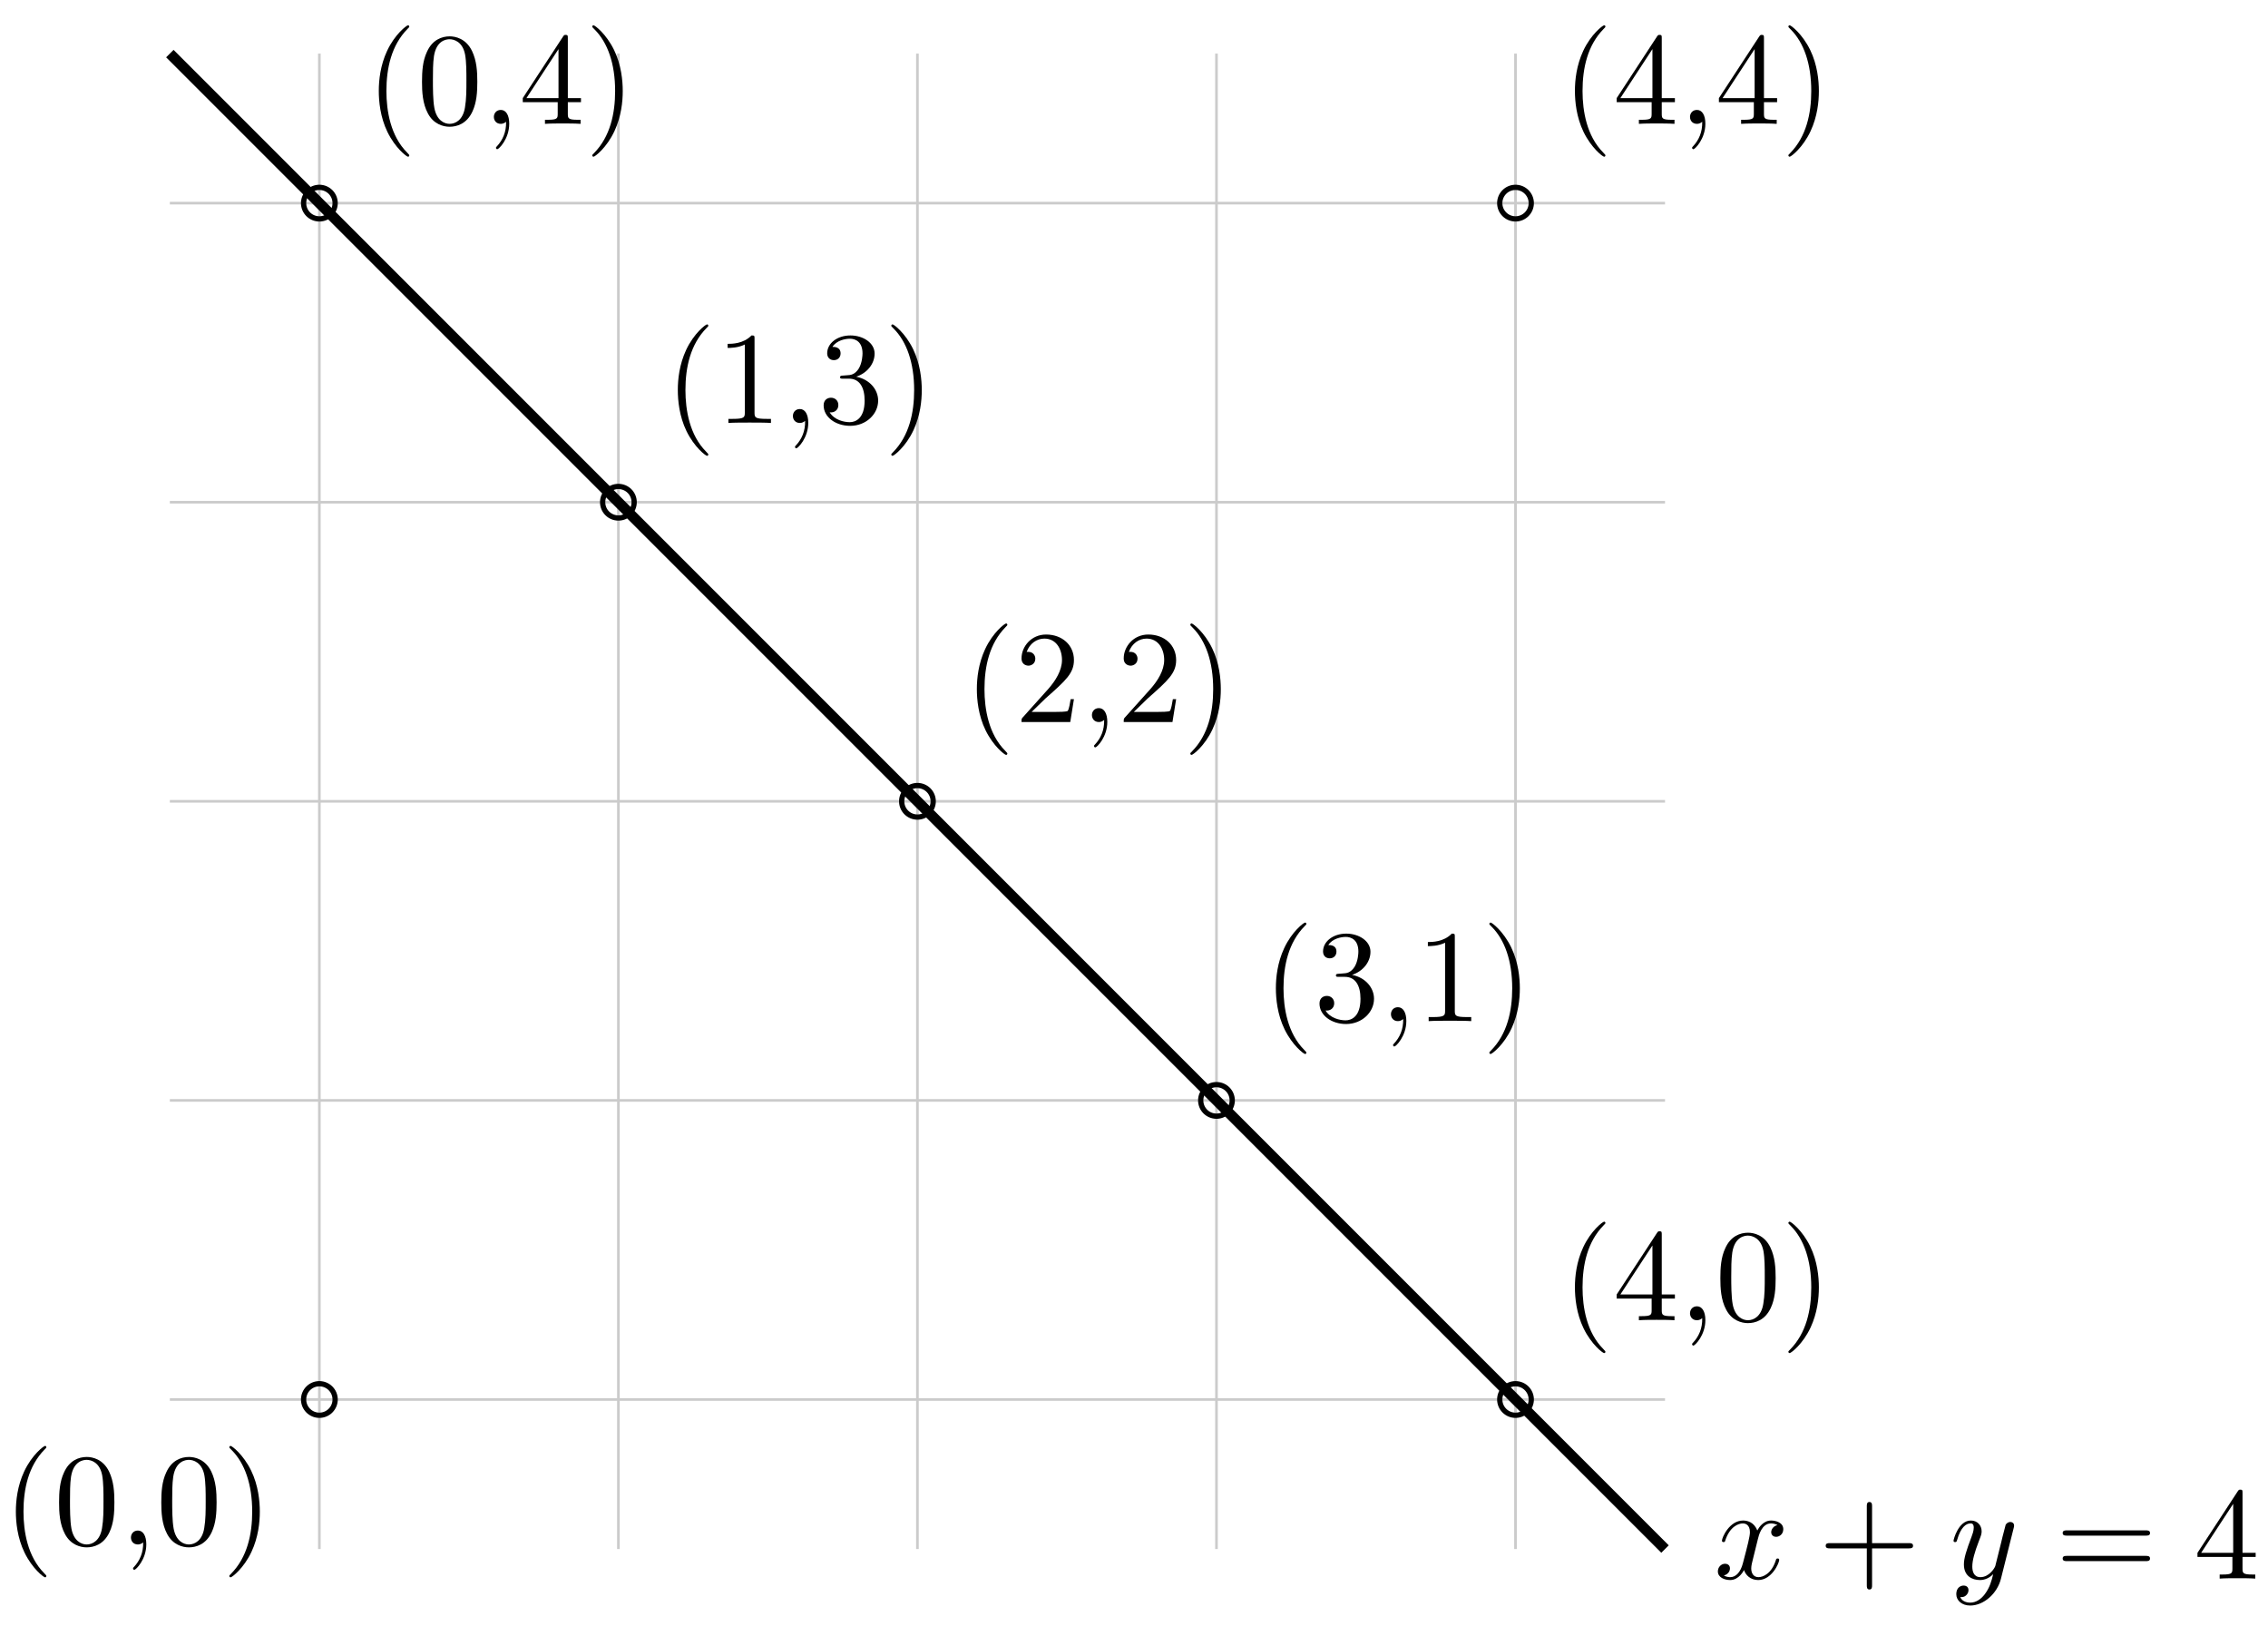
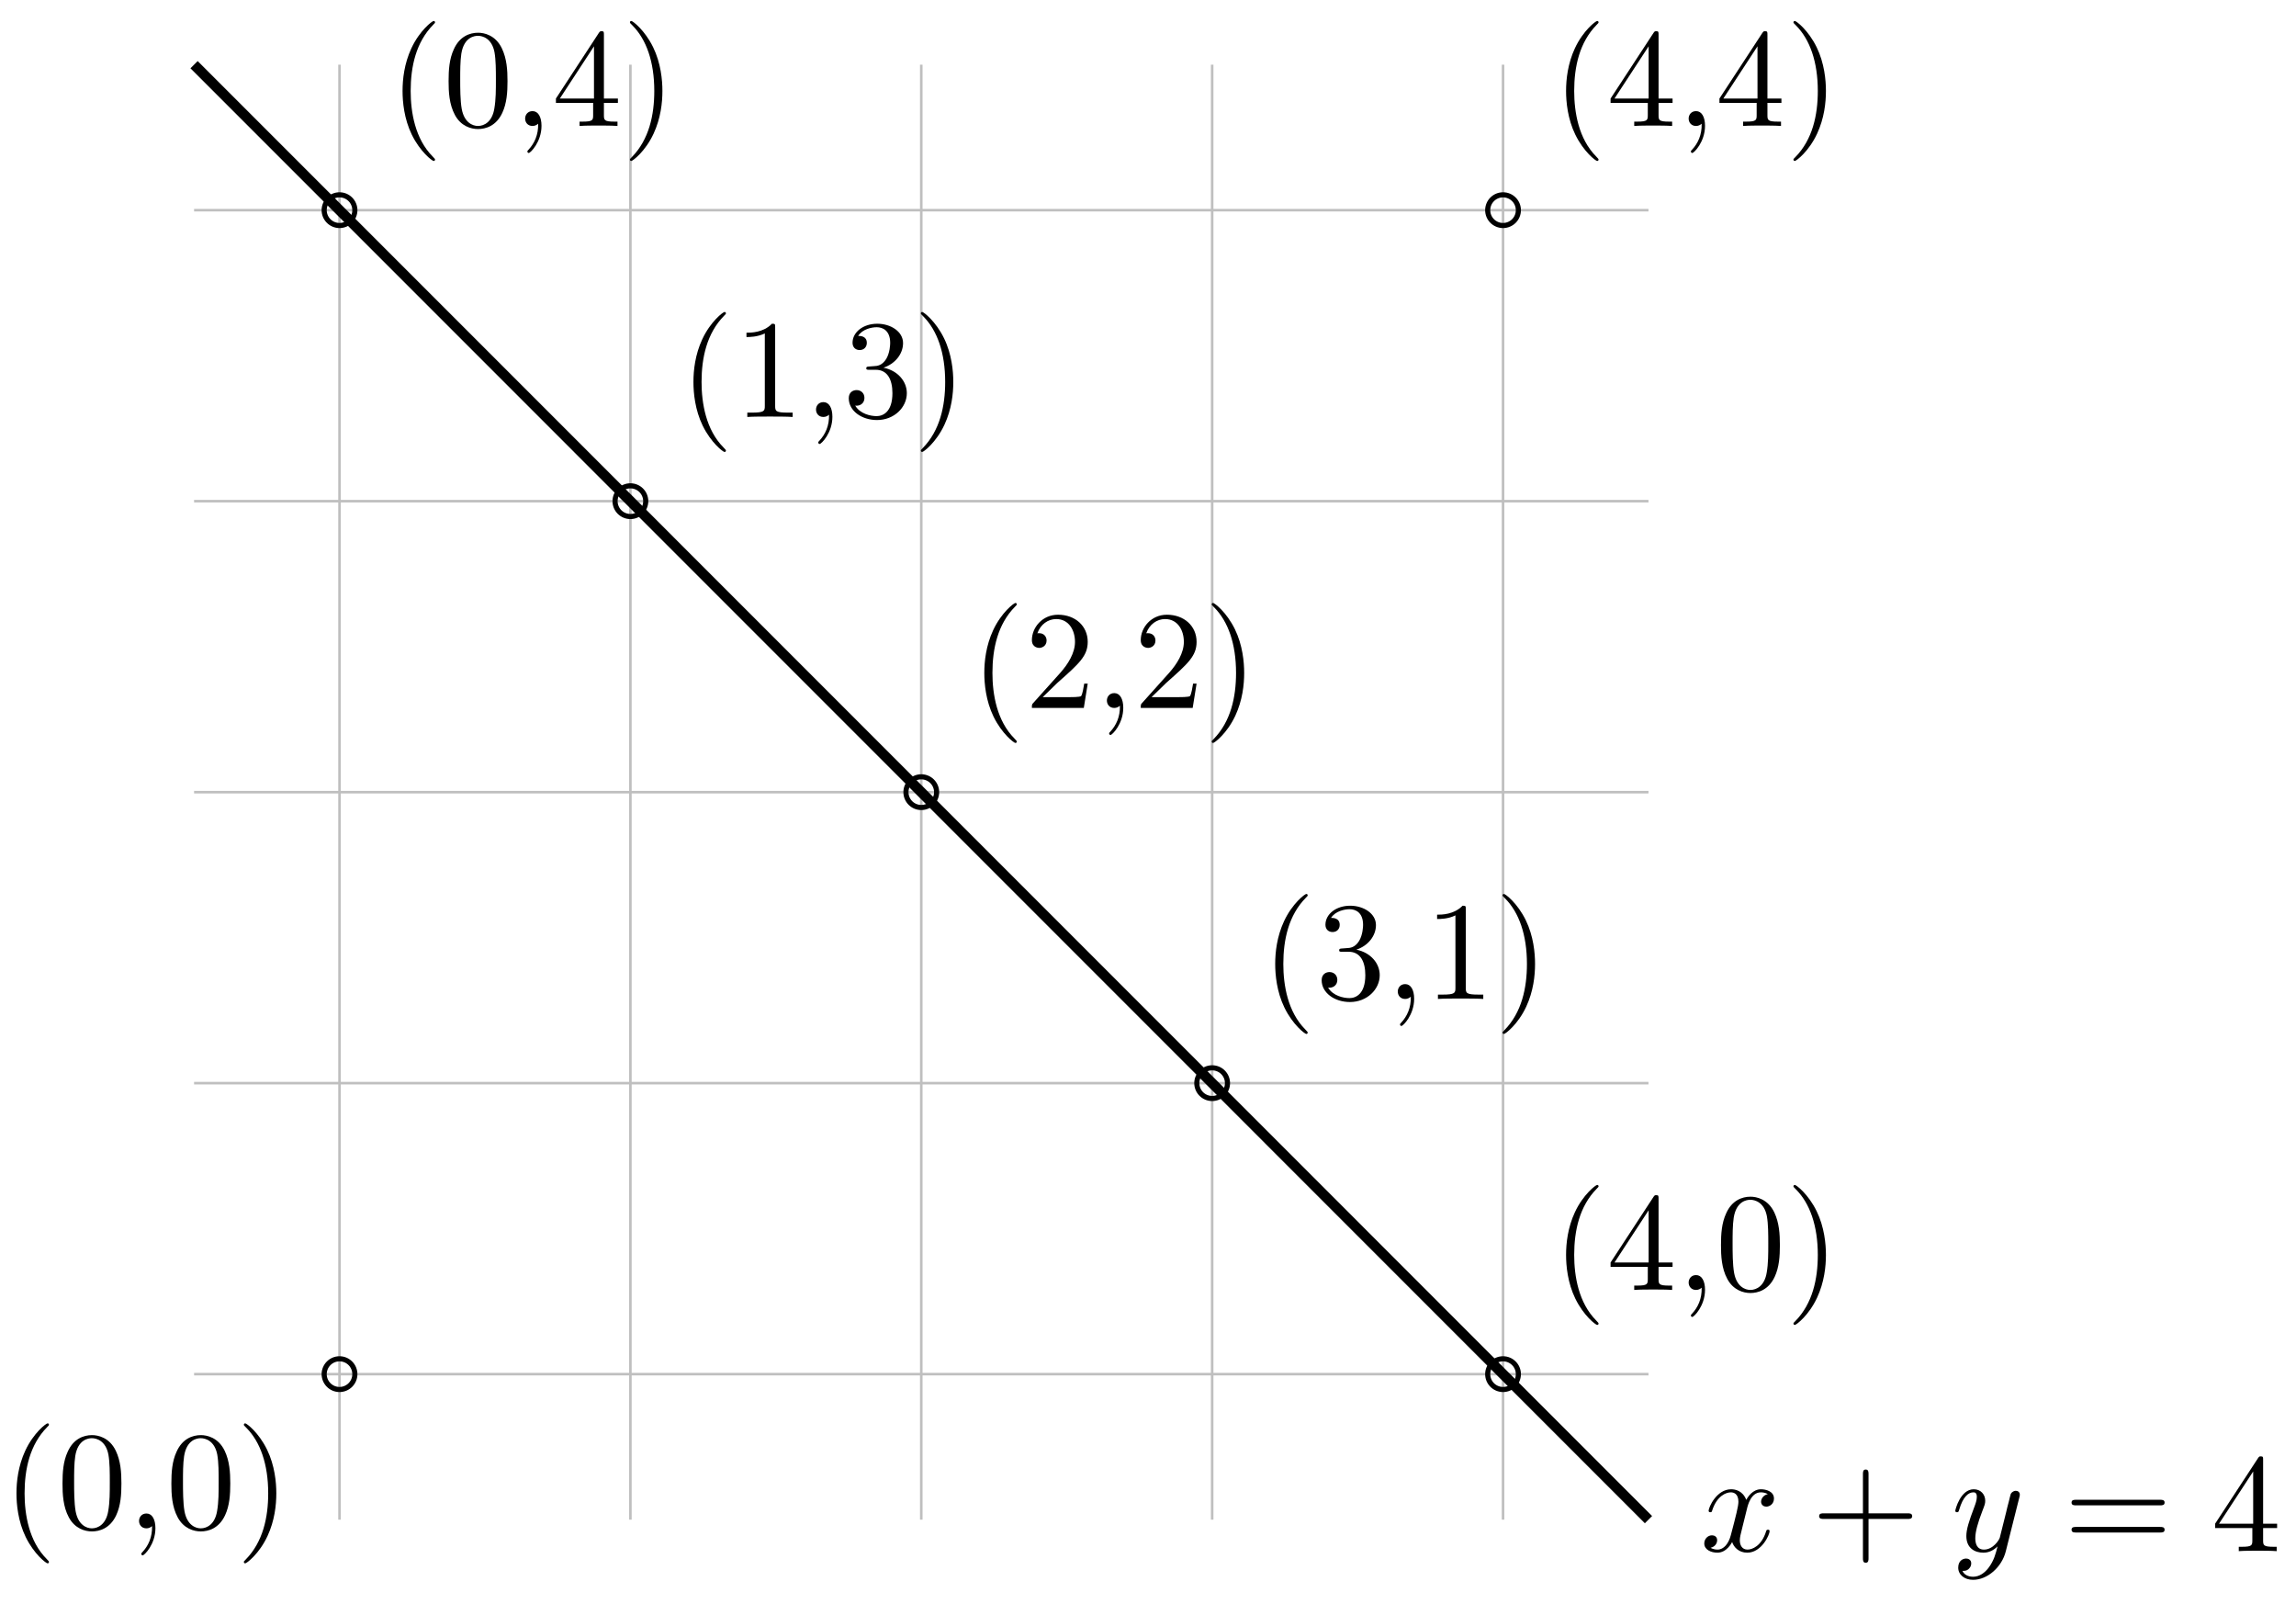
- <svg xmlns="http://www.w3.org/2000/svg" xmlns:xlink="http://www.w3.org/1999/xlink" version="1.1" width="172" height="124" viewBox="0 0 172 124">
+ <svg xmlns="http://www.w3.org/2000/svg" xmlns:xlink="http://www.w3.org/1999/xlink" version="1.1" width="179" height="125" viewBox="0 0 179 125">
  <defs>
    <path id="font_1_85" d="M.331-.24C.331-.237 .331-.235 .314-.218 .189-.092 .157 .097 .157 .25 .157 .424 .195 .598 .318 .723 .331 .735 .331 .737 .331 .74 .331 .747 .327 .75 .321 .75 .311 .75 .221 .682 .162 .555 .111 .445 .099 .334 .099 .25 .099 .172 .11 .051 .165-.062 .225-.185 .311-.25 .321-.25 .327-.25 .331-.247 .331-.24Z" />
    <path id="font_1_121" d="M.46 .32C.46 .4 .455 .48 .42 .554 .374 .65 .292 .666 .25 .666 .19 .666 .117 .64 .076 .547 .044 .478 .039 .4 .039 .32 .039 .245 .043 .155 .084 .079 .127-.002 .2-.022 .249-.022 .303-.022 .379-.001 .423 .094 .455 .163 .46 .241 .46 .32M.377 .332C.377 .257 .377 .189 .366 .125 .351 .03 .294-0 .249-0 .21-0 .151 .025 .133 .121 .122 .181 .122 .273 .122 .332 .122 .396 .122 .462 .13 .516 .149 .635 .224 .644 .249 .644 .282 .644 .348 .626 .367 .527 .377 .471 .377 .395 .377 .332Z" />
    <path id="font_1_45" d="M.203 .001C.203 .065 .179 .106 .139 .106 .104 .106 .086 .079 .086 .053 .086 .027 .103 0 .139 0 .154 0 .168 .006 .179 .016 .181-.063 .153-.124 .109-.171 .103-.177 .102-.178 .102-.182 .102-.189 .107-.193 .112-.193 .124-.193 .203-.114 .203 .001Z" />
    <path id="font_1_86" d="M.289 .25C.289 .328 .278 .449 .223 .562 .163 .685 .077 .75 .067 .75 .061 .75 .057 .746 .057 .74 .057 .737 .057 .735 .076 .717 .174 .618 .231 .459 .231 .25 .231 .079 .194-.097 .07-.223 .057-.235 .057-.237 .057-.24 .057-.246 .061-.25 .067-.25 .077-.25 .167-.182 .226-.055 .277 .055 .289 .166 .289 .25Z" />
    <path id="font_1_57" d="M.471 .165V.196H.371V.651C.371 .671 .371 .677 .355 .677 .346 .677 .343 .677 .335 .665L.028 .196V.165H.294V.078C.294 .042 .292 .031 .218 .031H.197V0C.238 .003 .29 .003 .332 .003 .374 .003 .427 .003 .468 0V.031H.447C.373 .031 .371 .042 .371 .078V.165H.471M.3 .196H.056L.3 .569V.196Z" />
    <path id="font_2_1" d="M.334 .302C.34 .328 .363 .42 .433 .42 .438 .42 .462 .42 .483 .407 .455 .402 .435 .377 .435 .353 .435 .337 .446 .318 .473 .318 .495 .318 .527 .336 .527 .376 .527 .428 .468 .442 .434 .442 .376 .442 .341 .389 .329 .366 .304 .432 .25 .442 .221 .442 .117 .442 .06 .313 .06 .288 .06 .278 .07 .278 .072 .278 .08 .278 .083 .28 .085 .289 .119 .395 .185 .42 .219 .42 .238 .42 .273 .411 .273 .353 .273 .322 .256 .255 .219 .115 .203 .053 .168 .011 .124 .011 .118 .011 .095 .011 .074 .024 .099 .029 .121 .05 .121 .078 .121 .105 .099 .113 .084 .113 .054 .113 .029 .087 .029 .055 .029 .009 .079-.011 .123-.011 .189-.011 .225 .059 .228 .065 .24 .028 .276-.011 .336-.011 .439-.011 .496 .118 .496 .143 .496 .153 .487 .153 .484 .153 .475 .153 .473 .149 .471 .142 .438 .035 .37 .011 .338 .011 .299 .011 .283 .043 .283 .077 .283 .099 .289 .121 .3 .165L.334 .302Z" />
    <path id="font_3_1" d="M.409 .23H.688C.702 .23 .721 .23 .721 .25 .721 .27 .702 .27 .688 .27H.409V.55C.409 .564 .409 .583 .389 .583 .369 .583 .369 .564 .369 .55V.27H.089C.075 .27 .056 .27 .056 .25 .056 .23 .075 .23 .089 .23H.369V-.05C.369-.064 .369-.083 .389-.083 .409-.083 .409-.064 .409-.05V.23Z" />
    <path id="font_2_2" d="M.486 .381C.49 .395 .49 .397 .49 .404 .49 .422 .476 .431 .461 .431 .451 .431 .435 .425 .426 .41 .424 .405 .416 .374 .412 .356 .405 .33 .398 .303 .392 .276L.347 .096C.343 .081 .3 .011 .234 .011 .183 .011 .172 .055 .172 .092 .172 .138 .189 .2 .223 .288 .239 .329 .243 .34 .243 .36 .243 .405 .211 .442 .161 .442 .066 .442 .029 .297 .029 .288 .029 .278 .039 .278 .041 .278 .051 .278 .052 .28 .057 .296 .084 .39 .124 .42 .158 .42 .166 .42 .183 .42 .183 .388 .183 .363 .173 .337 .166 .318 .126 .212 .108 .155 .108 .108 .108 .019 .171-.011 .23-.011 .269-.011 .303 .006 .331 .034 .318-.018 .306-.067 .266-.12 .24-.154 .202-.183 .156-.183 .142-.183 .097-.18 .08-.141 .096-.141 .109-.141 .123-.129 .133-.12 .143-.107 .143-.088 .143-.057 .116-.053 .106-.053 .083-.053 .05-.069 .05-.118 .05-.168 .094-.205 .156-.205 .259-.205 .362-.114 .39-.001L.486 .381Z" />
    <path id="font_3_3" d="M.687 .327C.702 .327 .721 .327 .721 .347 .721 .367 .702 .367 .688 .367H.089C.075 .367 .056 .367 .056 .347 .056 .327 .075 .327 .09 .327H.687M.688 .133C.702 .133 .721 .133 .721 .153 .721 .173 .702 .173 .687 .173H.09C.075 .173 .056 .173 .056 .153 .056 .133 .075 .133 .089 .133H.688Z" />
    <path id="font_3_2" d="M.294 .165V.078C.294 .042 .292 .031 .218 .031H.197V0C.238 .003 .29 .003 .332 .003 .374 .003 .427 .003 .468 0V.031H.447C.373 .031 .371 .042 .371 .078V.165H.471V.196H.371V.651C.371 .671 .371 .677 .355 .677 .346 .677 .343 .677 .335 .665L.028 .196V.165H.294M.3 .196H.056L.3 .569V.196Z" />
    <path id="font_1_82" d="M.419 0V.031H.387C.297 .031 .294 .042 .294 .079V.64C.294 .664 .294 .666 .271 .666 .209 .602 .121 .602 .089 .602V.571C.109 .571 .168 .571 .22 .597V.079C.22 .043 .217 .031 .127 .031H.095V0C.13 .003 .217 .003 .257 .003 .297 .003 .384 .003 .419 0Z" />
    <path id="font_1_106" d="M.457 .17C.457 .253 .394 .331 .29 .352 .372 .379 .43 .449 .43 .528 .43 .61 .342 .666 .246 .666 .145 .666 .069 .606 .069 .53 .069 .497 .091 .478 .12 .478 .151 .478 .171 .5 .171 .529 .171 .579 .124 .579 .109 .579 .14 .628 .206 .641 .242 .641 .283 .641 .338 .619 .338 .529 .338 .517 .336 .459 .31 .415 .28 .367 .246 .364 .221 .363 .213 .362 .189 .36 .182 .36 .174 .359 .167 .358 .167 .348 .167 .337 .174 .337 .191 .337H.235C.317 .337 .354 .269 .354 .17 .354 .034 .285 .006 .241 .006 .198 .006 .123 .022 .088 .081 .123 .076 .154 .098 .154 .136 .154 .172 .127 .192 .098 .192 .074 .192 .042 .178 .042 .134 .042 .043 .135-.022 .244-.022 .366-.022 .457 .068 .457 .17Z" />
    <path id="font_1_107" d="M.449 .174H.424C.419 .144 .412 .1 .402 .085 .395 .077 .329 .077 .307 .077H.127L.233 .18C.389 .318 .449 .372 .449 .472 .449 .586 .359 .666 .237 .666 .124 .666 .05 .574 .05 .485 .05 .429 .1 .429 .103 .429 .12 .429 .155 .441 .155 .482 .155 .508 .137 .534 .102 .534 .094 .534 .092 .534 .089 .533 .112 .598 .166 .635 .224 .635 .315 .635 .358 .554 .358 .472 .358 .392 .308 .313 .253 .251L.061 .037C.05 .026 .05 .024 .05 0H.421L.449 .174Z" />
  </defs>
-   <path transform="matrix(1.00002,0,0,-1.00002,24.22021,106.1139)" stroke-width=".199" stroke-linecap="butt" stroke-miterlimit="10" stroke-linejoin="miter" fill="none" stroke="#cbcbcb" d="M-11.339 0H102.049M-11.339 22.678H102.049M-11.339 45.355H102.049M-11.339 68.033H102.049M-11.339 90.71H102.049M0-11.339V102.049M22.678-11.339V102.049M45.355-11.339V102.049M68.033-11.339V102.049M90.71-11.339V102.049M102.049 102.049" />
-   <path transform="matrix(1.00002,0,0,-1.00002,24.22021,106.1139)" stroke-width=".399" stroke-linecap="butt" stroke-miterlimit="10" stroke-linejoin="miter" fill="none" stroke="#000000" d="M1.196 0C1.196 .66 .66 1.196 0 1.196-.66 1.196-1.196 .66-1.196 0-1.196-.66-.66-1.196 0-1.196 .66-1.196 1.196-.66 1.196 0ZM91.906 90.71C91.906 91.37 91.37 91.906 90.71 91.906 90.05 91.906 89.515 91.37 89.515 90.71 89.515 90.05 90.05 89.515 90.71 89.515 91.37 89.515 91.906 90.05 91.906 90.71ZM90.71 90.71" />
-   <use data-text="(" xlink:href="#font_1_85" transform="matrix(9.962799,0,0,-9.962799,.2167282,117.1061)" />
-   <use data-text="0" xlink:href="#font_1_121" transform="matrix(9.962799,0,0,-9.962799,4.092263,117.1061)" />
-   <use data-text="," xlink:href="#font_1_45" transform="matrix(9.962799,0,0,-9.962799,9.073662,117.1061)" />
-   <use data-text="0" xlink:href="#font_1_121" transform="matrix(9.962799,0,0,-9.962799,11.84332,117.1061)" />
-   <use data-text=")" xlink:href="#font_1_86" transform="matrix(9.962799,0,0,-9.962799,16.82472,117.1061)" />
-   <use data-text="(" xlink:href="#font_1_85" transform="matrix(9.962799,0,0,-9.962799,118.4521,9.390923)" />
-   <use data-text="4" xlink:href="#font_1_57" transform="matrix(9.962799,0,0,-9.962799,122.3276,9.390923)" />
-   <use data-text="," xlink:href="#font_1_45" transform="matrix(9.962799,0,0,-9.962799,127.309,9.390923)" />
-   <use data-text="4" xlink:href="#font_1_57" transform="matrix(9.962799,0,0,-9.962799,130.0787,9.390923)" />
-   <use data-text=")" xlink:href="#font_1_86" transform="matrix(9.962799,0,0,-9.962799,135.0601,9.390923)" />
-   <path transform="matrix(1.00002,0,0,-1.00002,24.22021,106.1139)" stroke-width=".797" stroke-linecap="butt" stroke-miterlimit="10" stroke-linejoin="miter" fill="none" stroke="#000000" d="M-11.339 102.049 102.049-11.339" />
-   <use data-text="x" xlink:href="#font_2_1" transform="matrix(9.962799,0,0,-9.962799,129.9903,119.6941)" />
-   <use data-text="+" xlink:href="#font_3_1" transform="matrix(9.962799,0,0,-9.962799,137.8985,119.6941)" />
-   <use data-text="y" xlink:href="#font_2_2" transform="matrix(9.962799,0,0,-9.962799,147.8617,119.6941)" />
-   <use data-text="=" xlink:href="#font_3_3" transform="matrix(9.962799,0,0,-9.962799,155.8708,119.6941)" />
-   <use data-text="4" xlink:href="#font_3_2" transform="matrix(9.962799,0,0,-9.962799,166.3716,119.6941)" />
-   <path transform="matrix(1.00002,0,0,-1.00002,24.22021,106.1139)" stroke-width=".399" stroke-linecap="butt" stroke-miterlimit="10" stroke-linejoin="miter" fill="none" stroke="#000000" d="M1.196 90.71C1.196 91.37 .66 91.906 0 91.906-.66 91.906-1.196 91.37-1.196 90.71-1.196 90.05-.66 89.515 0 89.515 .66 89.515 1.196 90.05 1.196 90.71ZM23.873 68.033C23.873 68.693 23.338 69.228 22.678 69.228 22.017 69.228 21.482 68.693 21.482 68.033 21.482 67.372 22.017 66.837 22.678 66.837 23.338 66.837 23.873 67.372 23.873 68.033ZM46.551 45.355C46.551 46.015 46.015 46.551 45.355 46.551 44.695 46.551 44.16 46.015 44.16 45.355 44.16 44.695 44.695 44.16 45.355 44.16 46.015 44.16 46.551 44.695 46.551 45.355ZM69.228 22.678C69.228 23.338 68.693 23.873 68.033 23.873 67.372 23.873 66.837 23.338 66.837 22.678 66.837 22.017 67.372 21.482 68.033 21.482 68.693 21.482 69.228 22.017 69.228 22.678ZM91.906 0C91.906 .66 91.37 1.196 90.71 1.196 90.05 1.196 89.515 .66 89.515 0 89.515-.66 90.05-1.196 90.71-1.196 91.37-1.196 91.906-.66 91.906 0ZM90.71 0" />
-   <use data-text="(" xlink:href="#font_1_85" transform="matrix(9.962799,0,0,-9.962799,27.74028,9.390923)" />
-   <use data-text="0" xlink:href="#font_1_121" transform="matrix(9.962799,0,0,-9.962799,31.61582,9.390923)" />
-   <use data-text="," xlink:href="#font_1_45" transform="matrix(9.962799,0,0,-9.962799,36.59721,9.390923)" />
-   <use data-text="4" xlink:href="#font_1_57" transform="matrix(9.962799,0,0,-9.962799,39.36687,9.390923)" />
-   <use data-text=")" xlink:href="#font_1_86" transform="matrix(9.962799,0,0,-9.962799,44.34827,9.390923)" />
-   <use data-text="(" xlink:href="#font_1_85" transform="matrix(9.962799,0,0,-9.962799,50.41773,32.06938)" />
-   <use data-text="1" xlink:href="#font_1_82" transform="matrix(9.962799,0,0,-9.962799,54.29327,32.06938)" />
-   <use data-text="," xlink:href="#font_1_45" transform="matrix(9.962799,0,0,-9.962799,59.27467,32.06938)" />
-   <use data-text="3" xlink:href="#font_1_106" transform="matrix(9.962799,0,0,-9.962799,62.04432,32.06938)" />
-   <use data-text=")" xlink:href="#font_1_86" transform="matrix(9.962799,0,0,-9.962799,67.02572,32.06938)" />
-   <use data-text="(" xlink:href="#font_1_85" transform="matrix(9.962799,0,0,-9.962799,73.09619,54.74683)" />
-   <use data-text="2" xlink:href="#font_1_107" transform="matrix(9.962799,0,0,-9.962799,76.97173,54.74683)" />
-   <use data-text="," xlink:href="#font_1_45" transform="matrix(9.962799,0,0,-9.962799,81.95313,54.74683)" />
-   <use data-text="2" xlink:href="#font_1_107" transform="matrix(9.962799,0,0,-9.962799,84.72278,54.74683)" />
-   <use data-text=")" xlink:href="#font_1_86" transform="matrix(9.962799,0,0,-9.962799,89.70418,54.74683)" />
-   <use data-text="(" xlink:href="#font_1_85" transform="matrix(9.962799,0,0,-9.962799,95.77364,77.42529)" />
-   <use data-text="3" xlink:href="#font_1_106" transform="matrix(9.962799,0,0,-9.962799,99.64918,77.42529)" />
-   <use data-text="," xlink:href="#font_1_45" transform="matrix(9.962799,0,0,-9.962799,104.6306,77.42529)" />
-   <use data-text="1" xlink:href="#font_1_82" transform="matrix(9.962799,0,0,-9.962799,107.4002,77.42529)" />
-   <use data-text=")" xlink:href="#font_1_86" transform="matrix(9.962799,0,0,-9.962799,112.3816,77.42529)" />
-   <use data-text="(" xlink:href="#font_1_85" transform="matrix(9.962799,0,0,-9.962799,118.4521,100.1037)" />
-   <use data-text="4" xlink:href="#font_1_57" transform="matrix(9.962799,0,0,-9.962799,122.3276,100.1037)" />
-   <use data-text="," xlink:href="#font_1_45" transform="matrix(9.962799,0,0,-9.962799,127.309,100.1037)" />
-   <use data-text="0" xlink:href="#font_1_121" transform="matrix(9.962799,0,0,-9.962799,130.0787,100.1037)" />
-   <use data-text=")" xlink:href="#font_1_86" transform="matrix(9.962799,0,0,-9.962799,135.0601,100.1037)" />
+   <path transform="matrix(1,0,0,-1.00009,26.469,107.0992)" stroke-width=".199" stroke-linecap="butt" stroke-miterlimit="10" stroke-linejoin="miter" fill="none" stroke="#bfbfbf" d="M-11.339 0H102.049M-11.339 22.678H102.049M-11.339 45.355H102.049M-11.339 68.033H102.049M-11.339 90.71H102.049M0-11.339V102.049M22.678-11.339V102.049M45.355-11.339V102.049M68.033-11.339V102.049M90.71-11.339V102.049M102.049 102.049" />
+   <path transform="matrix(1,0,0,-1.00009,26.469,107.0992)" stroke-width=".399" stroke-linecap="butt" stroke-miterlimit="10" stroke-linejoin="miter" fill="none" stroke="#000000" d="M1.196 0C1.196 .66 .66 1.196 0 1.196-.66 1.196-1.196 .66-1.196 0-1.196-.66-.66-1.196 0-1.196 .66-1.196 1.196-.66 1.196 0ZM91.906 90.71C91.906 91.37 91.37 91.906 90.71 91.906 90.05 91.906 89.515 91.37 89.515 90.71 89.515 90.05 90.05 89.515 90.71 89.515 91.37 89.515 91.906 90.05 91.906 90.71ZM90.71 90.71" />
+   <use data-text="(" xlink:href="#font_1_85" transform="matrix(10.9091,0,0,-10.91008,.2040024,119.1173)" />
+   <use data-text="0" xlink:href="#font_1_121" transform="matrix(10.9091,0,0,-10.91008,4.447643,119.1173)" />
+   <use data-text="," xlink:href="#font_1_45" transform="matrix(10.9091,0,0,-10.91008,9.902191,119.1173)" />
+   <use data-text="0" xlink:href="#font_1_121" transform="matrix(10.9091,0,0,-10.91008,12.93492,119.1173)" />
+   <use data-text=")" xlink:href="#font_1_86" transform="matrix(10.9091,0,0,-10.91008,18.38947,119.1173)" />
+   <use data-text="(" xlink:href="#font_1_85" transform="matrix(10.9091,0,0,-10.91008,121.014,9.817436)" />
+   <use data-text="4" xlink:href="#font_1_57" transform="matrix(10.9091,0,0,-10.91008,125.2576,9.817436)" />
+   <use data-text="," xlink:href="#font_1_45" transform="matrix(10.9091,0,0,-10.91008,130.7122,9.817436)" />
+   <use data-text="4" xlink:href="#font_1_57" transform="matrix(10.9091,0,0,-10.91008,133.7449,9.817436)" />
+   <use data-text=")" xlink:href="#font_1_86" transform="matrix(10.9091,0,0,-10.91008,139.1995,9.817436)" />
+   <path transform="matrix(1,0,0,-1.00009,26.469,107.0992)" stroke-width=".797" stroke-linecap="butt" stroke-miterlimit="10" stroke-linejoin="miter" fill="none" stroke="#000000" d="M-11.339 102.049 102.049-11.339" />
+   <use data-text="x" xlink:href="#font_2_1" transform="matrix(10.9091,0,0,-10.91008,132.552,120.8934)" />
+   <use data-text="+" xlink:href="#font_3_1" transform="matrix(10.9091,0,0,-10.91008,141.212,120.8934)" />
+   <use data-text="y" xlink:href="#font_2_2" transform="matrix(10.9091,0,0,-10.91008,152.121,120.8934)" />
+   <use data-text="=" xlink:href="#font_3_3" transform="matrix(10.9091,0,0,-10.91008,160.891,120.8934)" />
+   <use data-text="4" xlink:href="#font_3_2" transform="matrix(10.9091,0,0,-10.91008,172.3892,120.8934)" />
+   <path transform="matrix(1,0,0,-1.00009,26.469,107.0992)" stroke-width=".399" stroke-linecap="butt" stroke-miterlimit="10" stroke-linejoin="miter" fill="none" stroke="#000000" d="M1.196 90.71C1.196 91.37 .66 91.906 0 91.906-.66 91.906-1.196 91.37-1.196 90.71-1.196 90.05-.66 89.515 0 89.515 .66 89.515 1.196 90.05 1.196 90.71ZM23.873 68.033C23.873 68.693 23.338 69.228 22.678 69.228 22.017 69.228 21.482 68.693 21.482 68.033 21.482 67.372 22.017 66.837 22.678 66.837 23.338 66.837 23.873 67.372 23.873 68.033ZM46.551 45.355C46.551 46.015 46.015 46.551 45.355 46.551 44.695 46.551 44.16 46.015 44.16 45.355 44.16 44.695 44.695 44.16 45.355 44.16 46.015 44.16 46.551 44.695 46.551 45.355ZM69.228 22.678C69.228 23.338 68.693 23.873 68.033 23.873 67.372 23.873 66.837 23.338 66.837 22.678 66.837 22.017 67.372 21.482 68.033 21.482 68.693 21.482 69.228 22.017 69.228 22.678ZM91.906 0C91.906 .66 91.37 1.196 90.71 1.196 90.05 1.196 89.515 .66 89.515 0 89.515-.66 90.05-1.196 90.71-1.196 91.37-1.196 91.906-.66 91.906 0ZM90.71 0" />
+   <use data-text="(" xlink:href="#font_1_85" transform="matrix(10.9091,0,0,-10.91008,30.304,9.817436)" />
+   <use data-text="0" xlink:href="#font_1_121" transform="matrix(10.9091,0,0,-10.91008,34.54764,9.817436)" />
+   <use data-text="," xlink:href="#font_1_45" transform="matrix(10.9091,0,0,-10.91008,40.00219,9.817436)" />
+   <use data-text="4" xlink:href="#font_1_57" transform="matrix(10.9091,0,0,-10.91008,43.03492,9.817436)" />
+   <use data-text=")" xlink:href="#font_1_86" transform="matrix(10.9091,0,0,-10.91008,48.48947,9.817436)" />
+   <use data-text="(" xlink:href="#font_1_85" transform="matrix(10.9091,0,0,-10.91008,52.982,32.49748)" />
+   <use data-text="1" xlink:href="#font_1_82" transform="matrix(10.9091,0,0,-10.91008,57.22565,32.49748)" />
+   <use data-text="," xlink:href="#font_1_45" transform="matrix(10.9091,0,0,-10.91008,62.68019,32.49748)" />
+   <use data-text="3" xlink:href="#font_1_106" transform="matrix(10.9091,0,0,-10.91008,65.71292,32.49748)" />
+   <use data-text=")" xlink:href="#font_1_86" transform="matrix(10.9091,0,0,-10.91008,71.16747,32.49748)" />
+   <use data-text="(" xlink:href="#font_1_85" transform="matrix(10.9091,0,0,-10.91008,75.659,55.17653)" />
+   <use data-text="2" xlink:href="#font_1_107" transform="matrix(10.9091,0,0,-10.91008,79.90264,55.17653)" />
+   <use data-text="," xlink:href="#font_1_45" transform="matrix(10.9091,0,0,-10.91008,85.35719,55.17653)" />
+   <use data-text="2" xlink:href="#font_1_107" transform="matrix(10.9091,0,0,-10.91008,88.38992,55.17653)" />
+   <use data-text=")" xlink:href="#font_1_86" transform="matrix(10.9091,0,0,-10.91008,93.84447,55.17653)" />
+   <use data-text="(" xlink:href="#font_1_85" transform="matrix(10.9091,0,0,-10.91008,98.337,77.85657)" />
+   <use data-text="3" xlink:href="#font_1_106" transform="matrix(10.9091,0,0,-10.91008,102.5806,77.85657)" />
+   <use data-text="," xlink:href="#font_1_45" transform="matrix(10.9091,0,0,-10.91008,108.0352,77.85657)" />
+   <use data-text="1" xlink:href="#font_1_82" transform="matrix(10.9091,0,0,-10.91008,111.0679,77.85657)" />
+   <use data-text=")" xlink:href="#font_1_86" transform="matrix(10.9091,0,0,-10.91008,116.5225,77.85657)" />
+   <use data-text="(" xlink:href="#font_1_85" transform="matrix(10.9091,0,0,-10.91008,121.014,100.5356)" />
+   <use data-text="4" xlink:href="#font_1_57" transform="matrix(10.9091,0,0,-10.91008,125.2576,100.5356)" />
+   <use data-text="," xlink:href="#font_1_45" transform="matrix(10.9091,0,0,-10.91008,130.7122,100.5356)" />
+   <use data-text="0" xlink:href="#font_1_121" transform="matrix(10.9091,0,0,-10.91008,133.7449,100.5356)" />
+   <use data-text=")" xlink:href="#font_1_86" transform="matrix(10.9091,0,0,-10.91008,139.1995,100.5356)" />
</svg>
